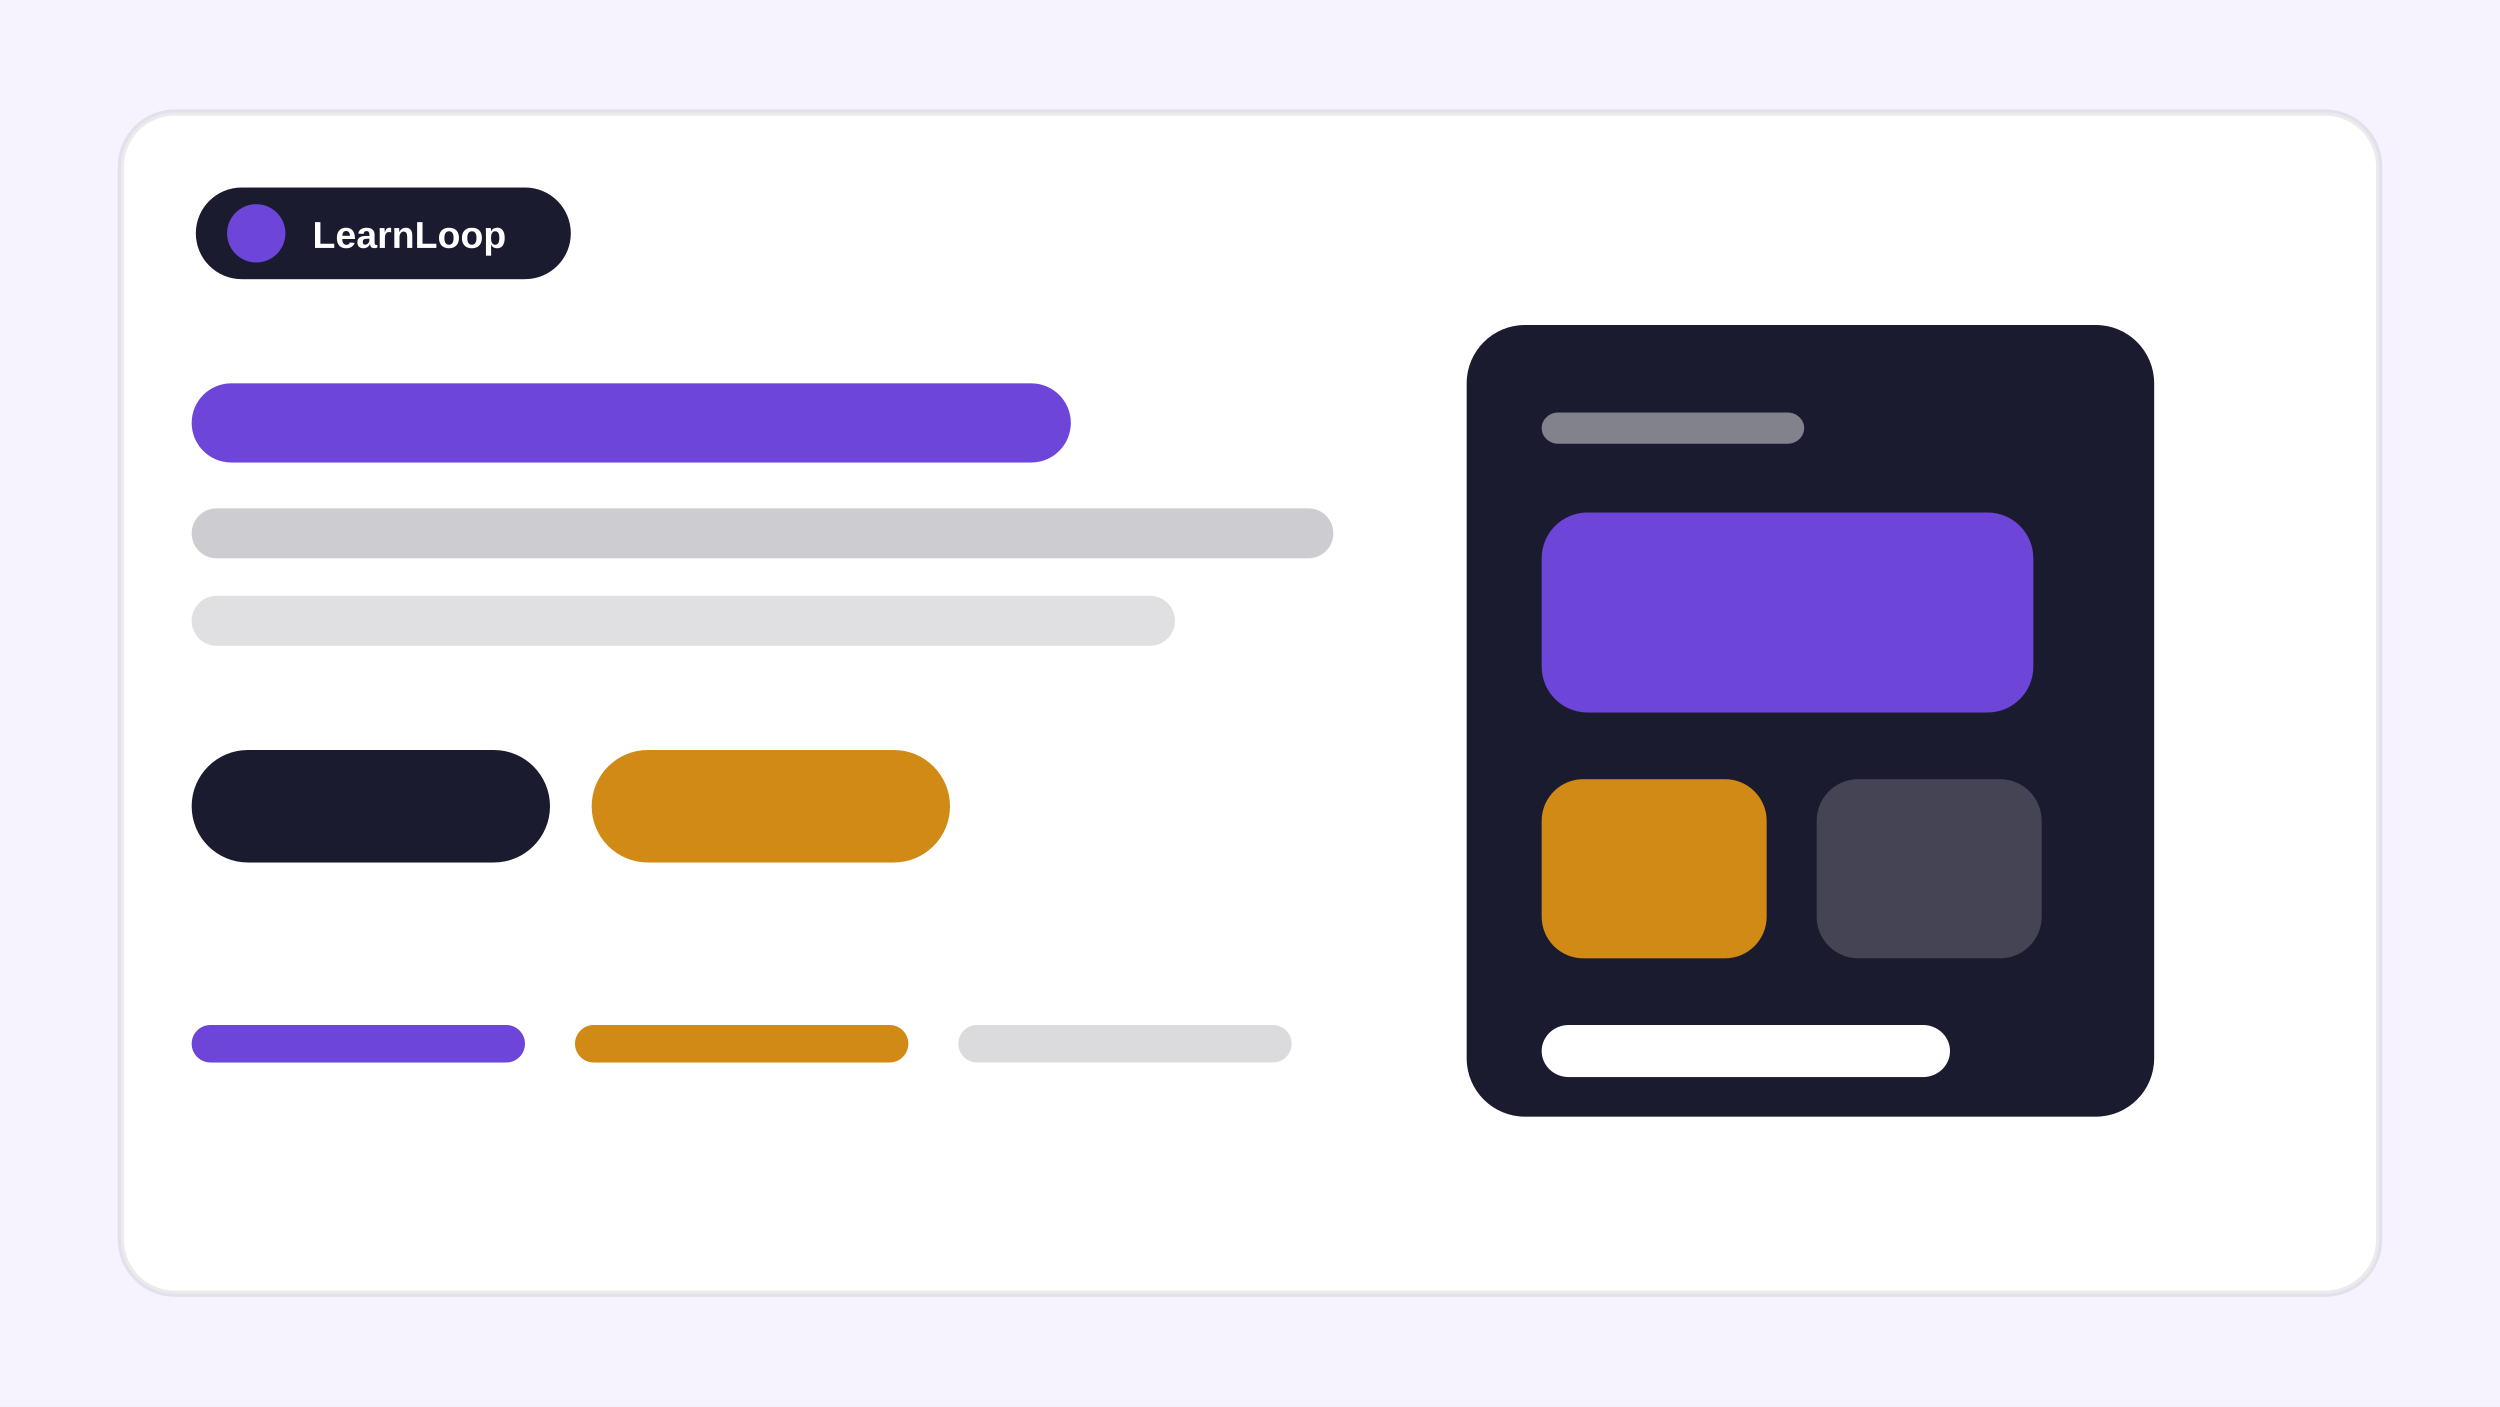
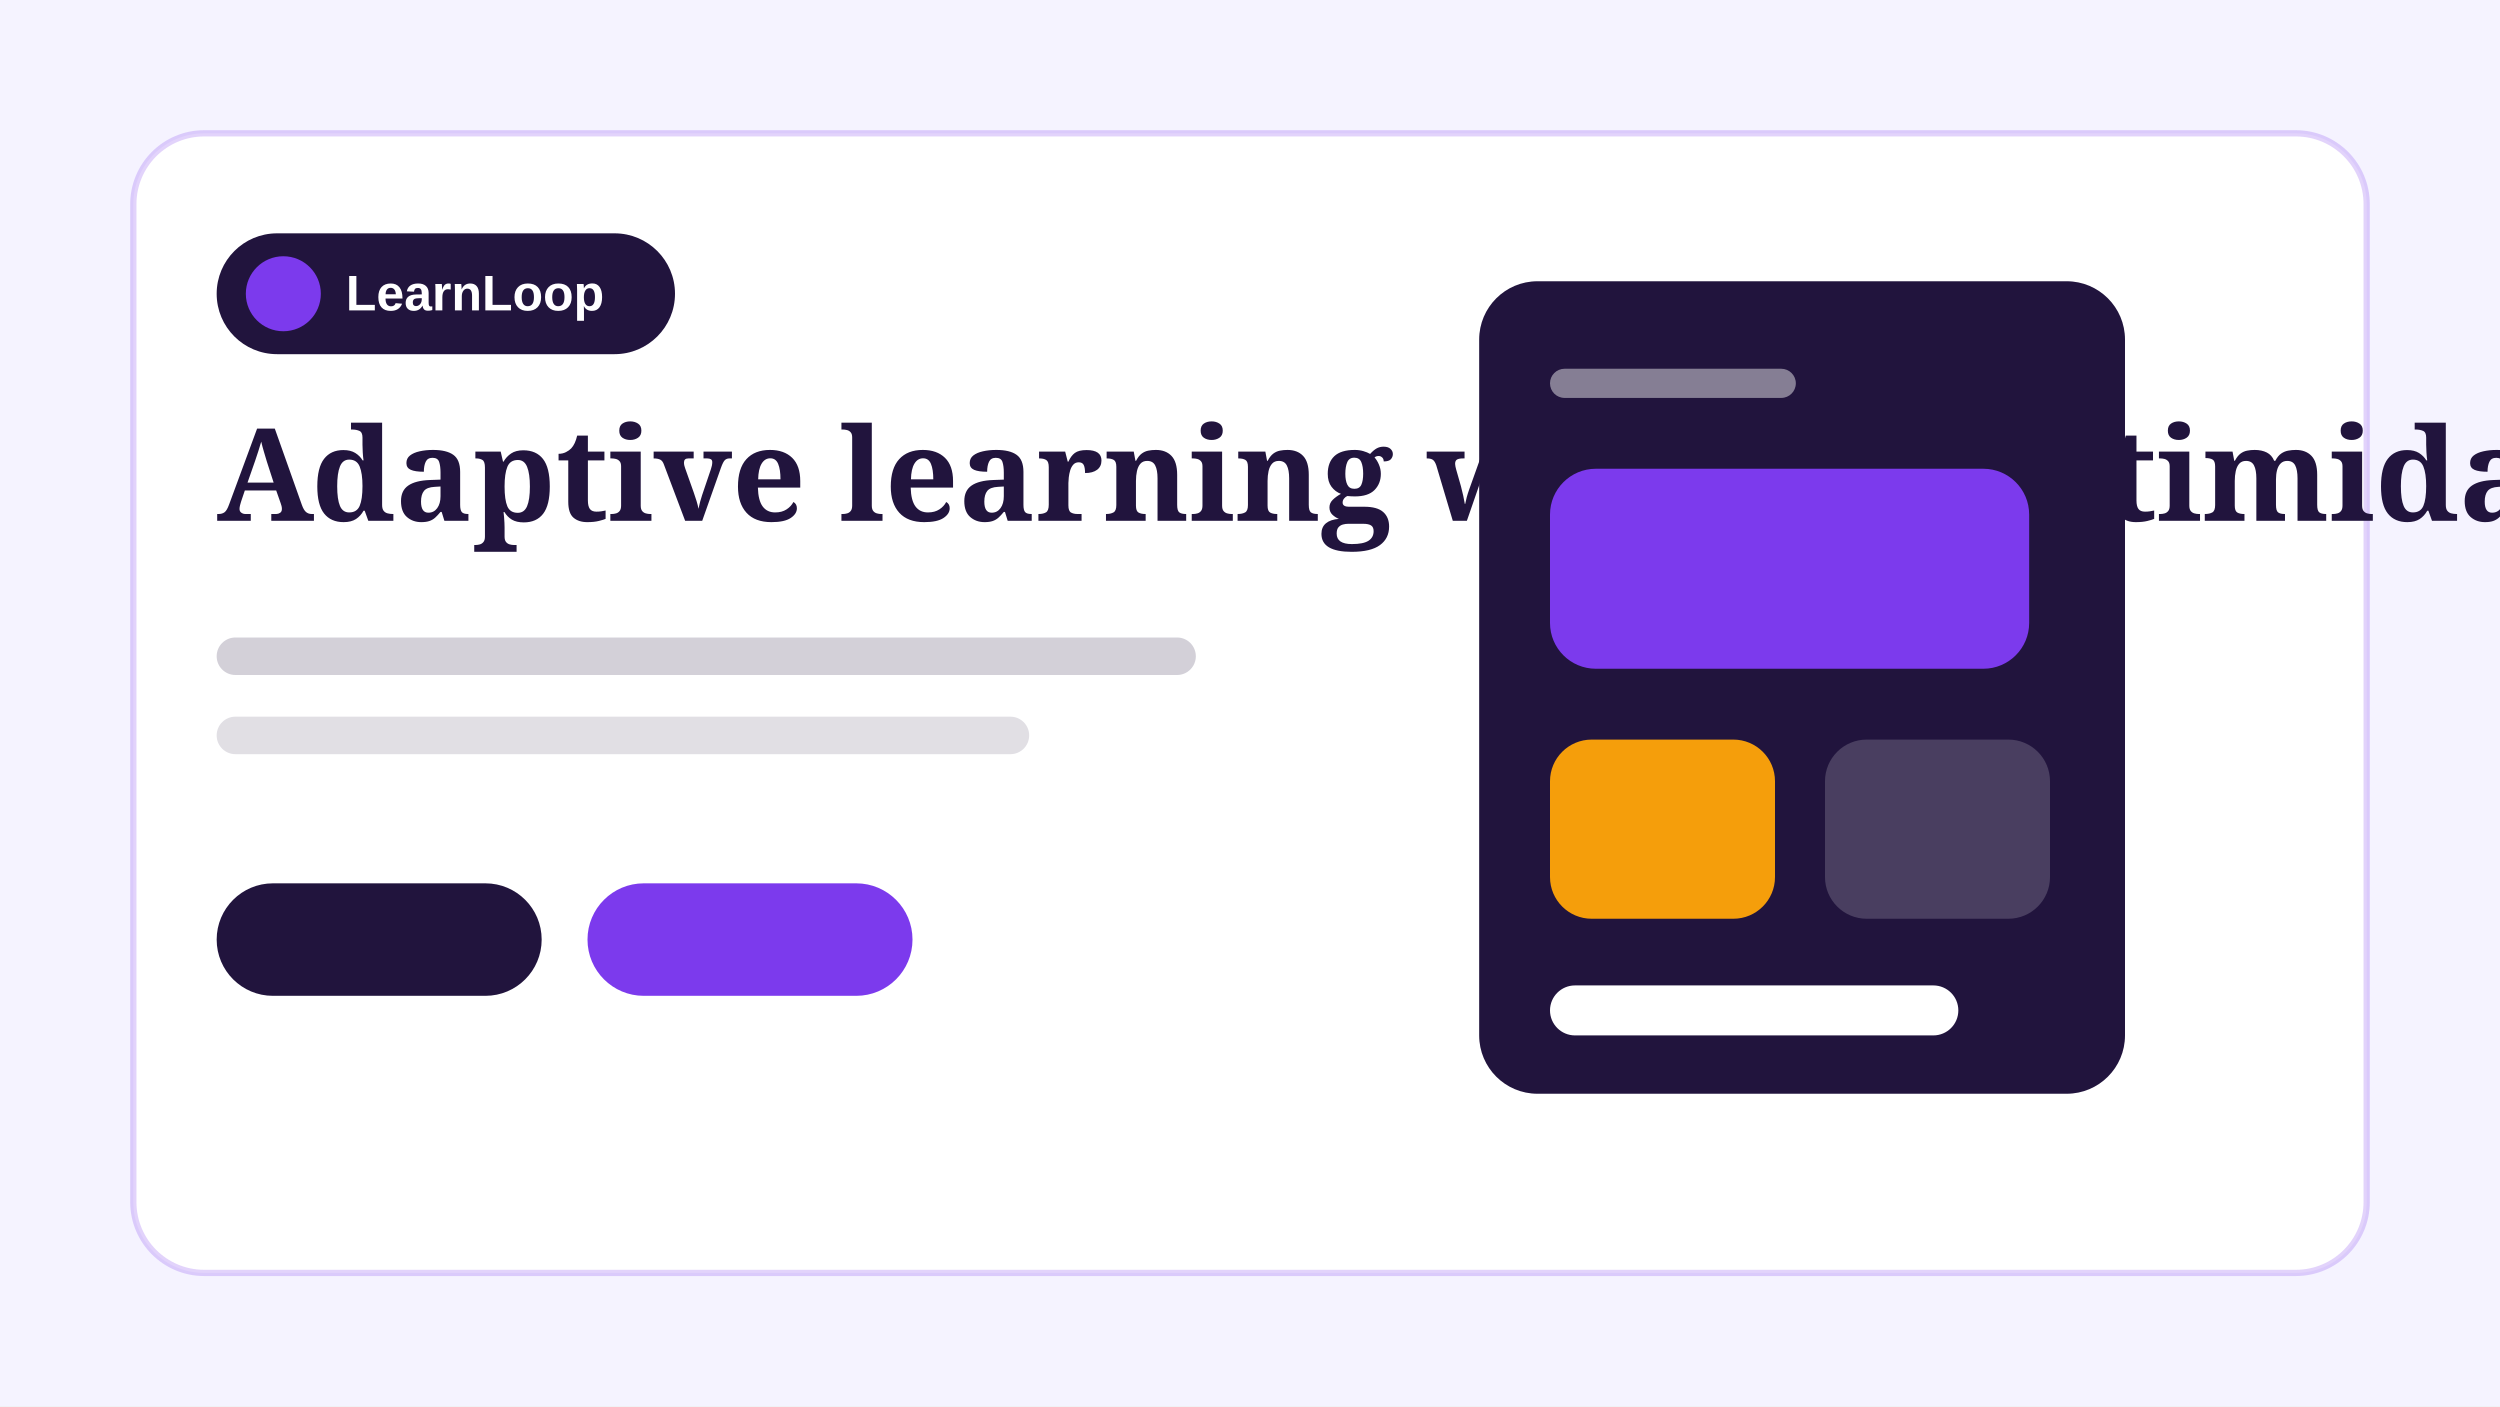
<svg xmlns="http://www.w3.org/2000/svg" width="1200" height="675" viewBox="0 0 1200 675" role="img" aria-labelledby="title">
-   <rect width="1200" height="675" fill="#f6f3ff" />
-   <rect x="58" y="54" width="1084" height="567" rx="26" fill="#fff" stroke="rgba(0,0,0,.08)" stroke-width="3" />
-   <rect x="94" y="90" width="180" height="44" rx="22" fill="#1b1b2f" />
-   <circle cx="123" cy="112" r="14" fill="#6d45d8" />
-   <text x="150" y="119" fill="#fff" font-family="Arial, sans-serif" font-size="18" font-weight="800">LearnLoop</text>
-   <rect x="92" y="184" width="422" height="38" rx="19" fill="#6d45d8" />
-   <rect x="92" y="244" width="548" height="24" rx="12" fill="#1b1b2f" opacity=".22" />
-   <rect x="92" y="286" width="472" height="24" rx="12" fill="#1b1b2f" opacity=".14" />
-   <rect x="92" y="360" width="172" height="54" rx="27" fill="#1b1b2f" />
-   <rect x="284" y="360" width="172" height="54" rx="27" fill="#d18a15" />
-   <rect x="704" y="156" width="330" height="380" rx="28" fill="#1b1b2f" />
-   <rect x="740" y="198" width="126" height="15" rx="8" fill="#fff" opacity=".45" />
-   <rect x="740" y="246" width="236" height="96" rx="22" fill="#6d45d8" />
-   <rect x="740" y="374" width="108" height="86" rx="20" fill="#d18a15" />
-   <rect x="872" y="374" width="108" height="86" rx="20" fill="#fff" opacity=".18" />
-   <rect x="740" y="492" width="196" height="25" rx="13" fill="#fff" />
-   <rect x="92" y="492" width="160" height="18" rx="9" fill="#6d45d8" />
-   <rect x="276" y="492" width="160" height="18" rx="9" fill="#d18a15" />
-   <rect x="460" y="492" width="160" height="18" rx="9" fill="#1b1b2f" opacity=".16" />
+   <rect width="1200" height="675" fill="#f5f3ff" />
+   <rect x="64" y="64" width="1072" height="547" rx="34" fill="#fff" stroke="#7c3aed" stroke-opacity=".22" stroke-width="3" />
+   <rect x="104" y="112" width="220" height="58" rx="29" fill="#21143d" />
+   <circle cx="136" cy="141" r="18" fill="#7c3aed" />
+   <text x="166" y="149" fill="#fff" font-family="Arial, sans-serif" font-weight="800" font-size="24">LearnLoop</text>
+   <text x="104" y="250" fill="#21143d" font-family="Georgia, serif" font-size="62" font-weight="700">Adaptive learning without intimidating instructors.</text>
+   <rect x="104" y="306" width="470" height="18" rx="9" fill="#21143d" opacity=".2" />
+   <rect x="104" y="344" width="390" height="18" rx="9" fill="#21143d" opacity=".14" />
+   <rect x="104" y="424" width="156" height="54" rx="27" fill="#21143d" />
+   <rect x="282" y="424" width="156" height="54" rx="27" fill="#7c3aed" />
+   <g transform="translate(710 135)">
+     <rect width="310" height="390" rx="28" fill="#21143d" />
+     <rect x="34" y="42" width="118" height="14" rx="7" fill="#fff" opacity=".45" />
+     <rect x="34" y="90" width="230" height="96" rx="22" fill="#7c3aed" />
+     <rect x="34" y="220" width="108" height="86" rx="20" fill="#f59e0b" />
+     <rect x="166" y="220" width="108" height="86" rx="20" fill="#fff" opacity=".18" />
+     <rect x="34" y="338" width="196" height="24" rx="12" fill="#fff" />
+   </g>
</svg>
